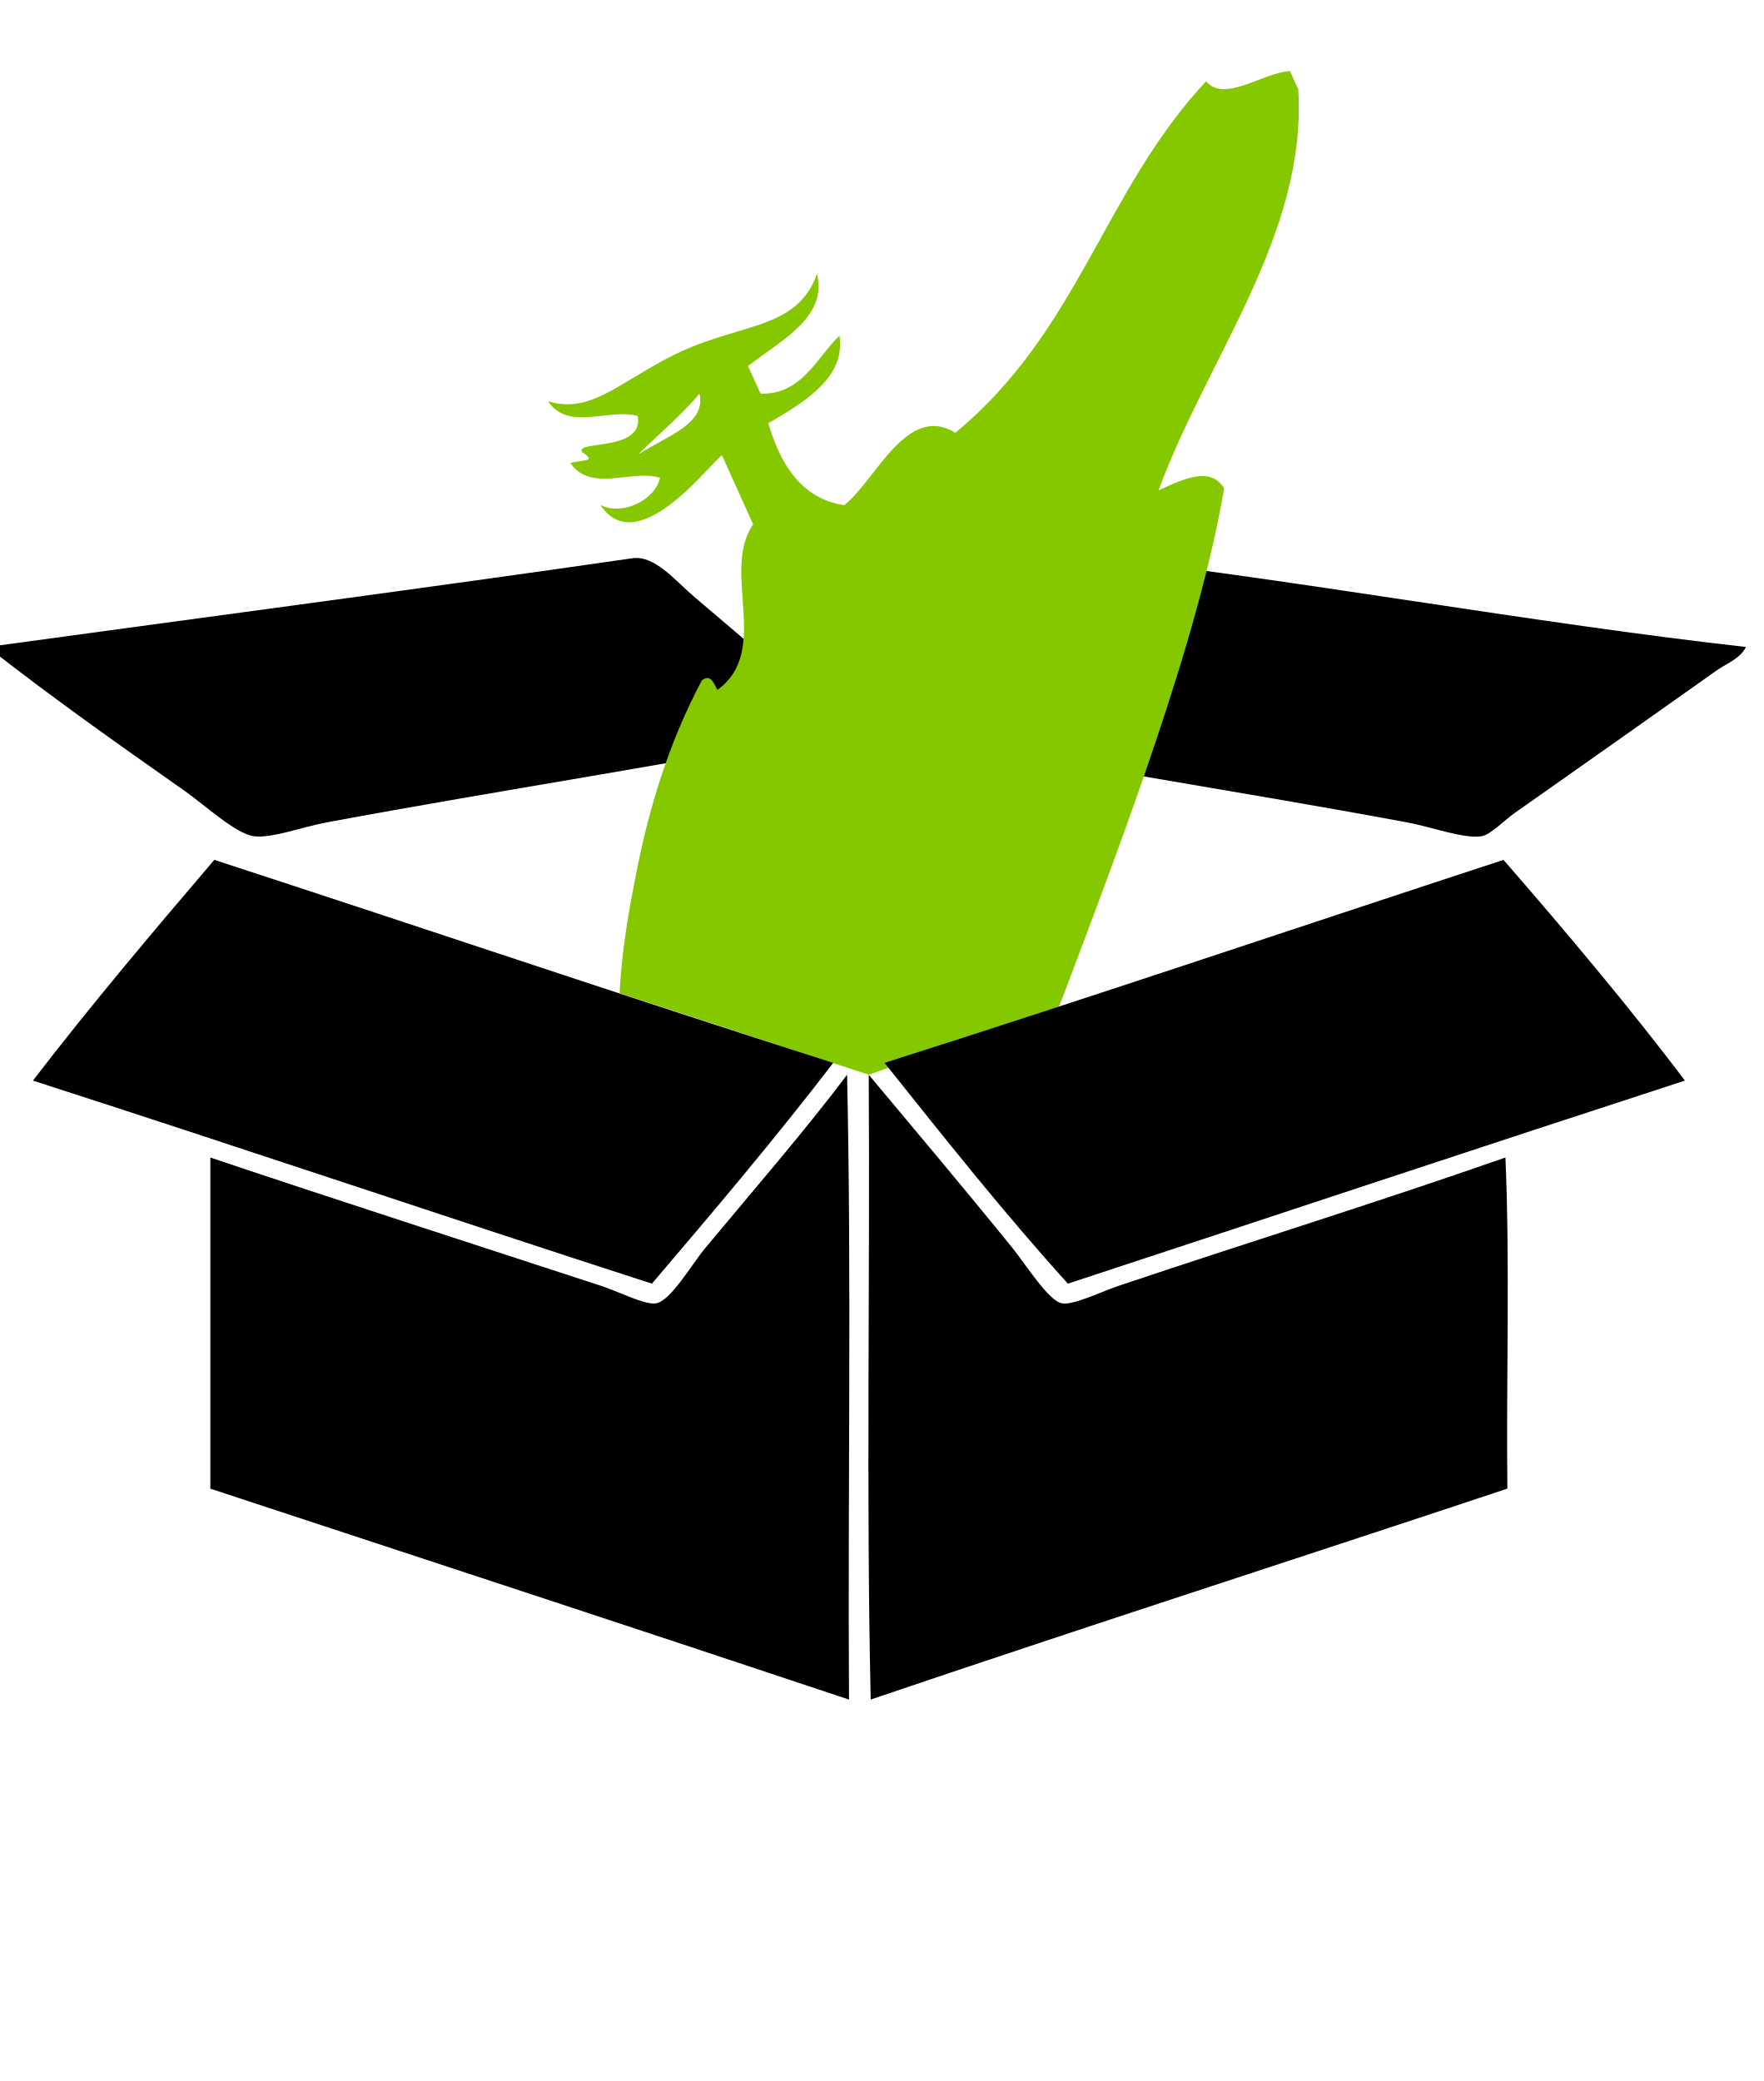
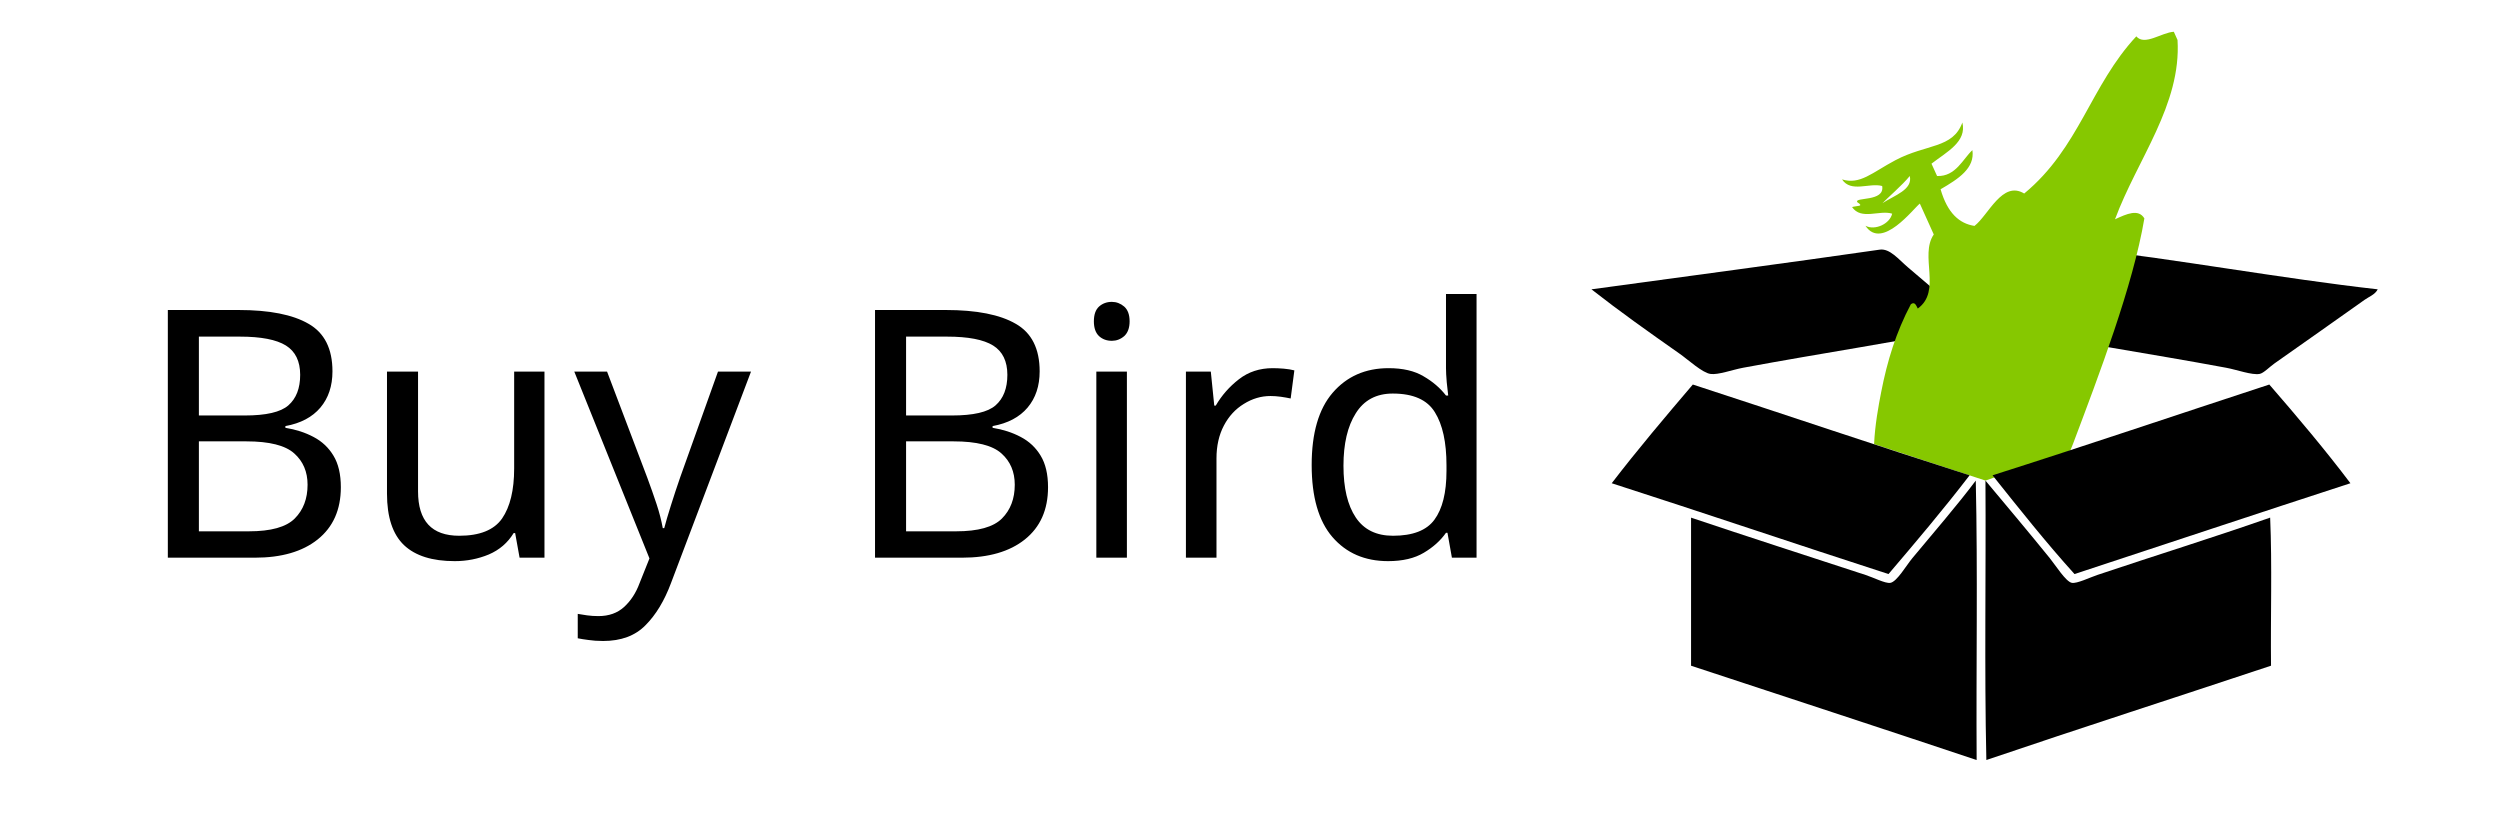
- <svg xmlns="http://www.w3.org/2000/svg" version="1.1" id="Layer_1" x="0px" y="0px" width="50px" height="59px" viewBox="0 0 50 59" enable-background="new 0 0 50 59" xml:space="preserve">
+ <svg xmlns="http://www.w3.org/2000/svg" version="1.1" id="Layer_1" x="0px" y="0px" width="158.5px" height="52.25px" viewBox="-101.25 0 158.5 52.25" enable-background="new -101.25 0 158.5 52.25" xml:space="preserve">
  <g>
-     <path fill-rule="evenodd" clip-rule="evenodd" d="M24.014,20.69c-4.79,0.952-9.725,1.692-14.754,2.626   c-0.692,0.129-1.571,0.462-2.067,0.392c-0.52-0.074-1.401-0.894-1.957-1.284c-1.973-1.386-3.778-2.663-5.588-4.081   c5.926-0.812,12.584-1.692,18.275-2.515c0.64-0.093,1.195,0.614,1.788,1.119C21.17,18.188,22.831,19.581,24.014,20.69z" />
-     <path fill-rule="evenodd" clip-rule="evenodd" d="M49.497,18.343c-0.16,0.329-0.553,0.469-0.838,0.67   c-1.857,1.315-3.695,2.616-5.701,4.024c-0.322,0.226-0.699,0.627-0.95,0.67c-0.494,0.086-1.427-0.263-2.123-0.392   c-4.908-0.912-9.929-1.658-14.697-2.626c-0.039-0.182,0.318-0.348,0.559-0.558c1.533-1.332,3.321-2.93,4.917-4.248   c0.058-0.045,0.112-0.122,0.224-0.111C36.727,16.43,43.488,17.669,49.497,18.343z" />
+     <path d="M24.014,20.69c-4.79,0.952-9.725,1.692-14.754,2.626c-0.692,0.129-1.571,0.462-2.067,0.392   c-0.52-0.074-1.401-0.894-1.957-1.284c-1.973-1.386-3.778-2.663-5.588-4.081c5.926-0.812,12.584-1.692,18.275-2.515   c0.64-0.093,1.195,0.614,1.788,1.119C21.17,18.188,22.831,19.581,24.014,20.69z" />
+     <path d="M49.497,18.343c-0.16,0.329-0.554,0.469-0.838,0.67c-1.857,1.315-3.695,2.616-5.701,4.024   c-0.321,0.226-0.699,0.627-0.95,0.67c-0.494,0.086-1.427-0.263-2.123-0.392c-4.908-0.912-9.929-1.658-14.697-2.626   c-0.039-0.182,0.318-0.348,0.559-0.558c1.532-1.332,3.321-2.93,4.917-4.248c0.059-0.045,0.111-0.122,0.225-0.111   C36.727,16.43,43.488,17.669,49.497,18.343z" />
    <g>
-       <path fill="#86C800" d="M32.842,13.903c1.405-3.799,4.212-7.256,3.963-11.368c-0.079-0.175-0.156-0.347-0.235-0.521    c-0.773,0.044-1.855,0.911-2.379,0.291c-2.91,3.117-3.604,7.071-7.108,9.965c-1.382-0.849-2.267,1.37-3.151,2.053    c-0.955-0.145-1.714-0.806-2.15-2.324c1.128-0.654,2.186-1.335,2.017-2.48c-0.59,0.535-1.054,1.689-2.239,1.64    c-0.118-0.26-0.236-0.52-0.355-0.782c0.971-0.75,2.252-1.385,1.958-2.612c-0.597,1.665-2.281,1.349-4.253,2.396    c-1.465,0.777-2.23,1.569-3.376,1.213c0.574,0.864,1.729,0.193,2.545,0.419c0.182,1.028-1.797,0.68-1.577,1.026    c0.454,0.289-0.013,0.211-0.333,0.308c0.582,0.851,1.739,0.168,2.543,0.419c-0.146,0.654-1.104,1.086-1.693,0.767    c1.039,1.583,3.063-1.119,3.448-1.406c0.293,0.655,0.588,1.306,0.883,1.957c-0.921,1.347,0.524,3.584-1.014,4.698    c-0.105-0.2-0.188-0.461-0.438-0.274c-0.938,1.765-1.503,3.619-1.88,5.559c-0.174,0.89-0.394,2.075-0.452,3.31l7.062,2.313    l5.376-1.896c0.062-0.146,0.119-0.292,0.175-0.438c1.64-4.35,3.805-10.026,4.523-14.289C34.325,13.221,33.584,13.56,32.842,13.903    z M18.097,12.883c0.249-0.271,1.291-1.169,1.732-1.725C20.034,12.027,18.864,12.378,18.097,12.883z" />
+       <path fill="#86C800" d="M32.842,13.903c1.405-3.799,4.213-7.256,3.963-11.368c-0.078-0.175-0.156-0.347-0.234-0.521    c-0.773,0.044-1.855,0.911-2.379,0.291c-2.91,3.117-3.604,7.071-7.108,9.965c-1.382-0.849-2.267,1.37-3.151,2.053    c-0.955-0.146-1.714-0.806-2.15-2.324c1.128-0.654,2.186-1.335,2.017-2.48c-0.59,0.535-1.054,1.689-2.239,1.64    c-0.118-0.26-0.236-0.52-0.355-0.782c0.971-0.75,2.252-1.385,1.958-2.612c-0.597,1.665-2.281,1.349-4.253,2.396    c-1.465,0.777-2.23,1.569-3.376,1.213c0.574,0.864,1.729,0.193,2.545,0.419c0.182,1.028-1.797,0.68-1.577,1.026    c0.454,0.289-0.013,0.211-0.333,0.308c0.582,0.851,1.739,0.168,2.543,0.419c-0.146,0.654-1.104,1.086-1.693,0.767    c1.039,1.583,3.063-1.119,3.448-1.406c0.293,0.655,0.588,1.306,0.883,1.957c-0.921,1.347,0.524,3.584-1.014,4.698    c-0.105-0.2-0.188-0.461-0.438-0.274c-0.938,1.765-1.503,3.619-1.88,5.559c-0.174,0.89-0.394,2.075-0.452,3.31l7.062,2.312    l5.376-1.896c0.062-0.146,0.119-0.292,0.176-0.438c1.639-4.35,3.805-10.026,4.522-14.289    C34.325,13.221,33.584,13.56,32.842,13.903z M18.097,12.883c0.249-0.271,1.291-1.169,1.732-1.725    C20.034,12.027,18.864,12.378,18.097,12.883z" />
    </g>
-     <path fill-rule="evenodd" clip-rule="evenodd" d="M6.075,24.379c5.86,1.908,11.661,3.876,17.547,5.755   c-1.65,2.15-3.393,4.21-5.141,6.26c-5.868-1.898-11.67-3.864-17.548-5.757C2.583,28.489,4.325,26.431,6.075,24.379z" />
-     <path fill-rule="evenodd" clip-rule="evenodd" d="M42.624,24.379c1.749,2.012,3.606,4.217,5.142,6.258   c-5.848,1.903-11.662,3.84-17.492,5.757c-1.813-2.004-3.503-4.136-5.198-6.26C30.971,28.261,36.772,26.295,42.624,24.379z" />
-     <path fill-rule="evenodd" clip-rule="evenodd" d="M24.014,30.47c0.129,5.795,0.019,11.83,0.055,17.716   c-6.018-2.01-12.067-3.99-18.106-5.98c0-3.129,0-6.259,0-9.388c3.603,1.211,7.279,2.395,11.065,3.634   c0.494,0.158,1.244,0.549,1.565,0.501c0.416-0.062,1.016-1.105,1.396-1.563C21.321,33.789,22.876,31.991,24.014,30.47z" />
-     <path fill-rule="evenodd" clip-rule="evenodd" d="M24.628,30.47c1.198,1.432,2.72,3.239,4.08,4.919   c0.375,0.464,1.016,1.491,1.396,1.563c0.32,0.061,1.137-0.339,1.621-0.501c3.602-1.211,7.426-2.396,10.953-3.634   c0.131,3.018,0.02,6.278,0.055,9.388c-6.01,2.001-12.069,3.95-18.049,5.98C24.554,42.393,24.666,36.357,24.628,30.47z" />
+     <path d="M6.075,24.379c5.86,1.908,11.661,3.876,17.547,5.755c-1.65,2.15-3.393,4.21-5.141,6.261   c-5.868-1.898-11.67-3.864-17.548-5.758C2.583,28.489,4.325,26.431,6.075,24.379z" />
+     <path d="M42.624,24.379c1.749,2.012,3.606,4.217,5.142,6.258c-5.848,1.903-11.662,3.84-17.492,5.758   c-1.812-2.004-3.502-4.137-5.197-6.261C30.971,28.261,36.771,26.295,42.624,24.379z" />
+     <path d="M24.014,30.47c0.129,5.796,0.019,11.83,0.055,17.716c-6.018-2.01-12.067-3.99-18.106-5.979c0-3.129,0-6.259,0-9.388   c3.603,1.211,7.279,2.395,11.065,3.634c0.494,0.157,1.244,0.549,1.565,0.501c0.416-0.062,1.016-1.105,1.396-1.562   C21.321,33.789,22.876,31.991,24.014,30.47z" />
+     <path d="M24.628,30.47c1.198,1.433,2.72,3.239,4.08,4.919c0.375,0.465,1.017,1.491,1.396,1.563c0.32,0.062,1.138-0.339,1.621-0.501   c3.603-1.211,7.426-2.396,10.953-3.635c0.131,3.019,0.021,6.278,0.055,9.389c-6.01,2.001-12.068,3.95-18.048,5.98   C24.554,42.393,24.666,36.357,24.628,30.47z" />
  </g>
+   <rect x="-92.75" y="19.078" fill="none" width="90.75" height="19.25" />
+   <text transform="matrix(1 0 0 1 -92.75 35.3574)" font-family="'Quicksand-Light'" font-size="22">Buy Bird</text>
</svg>
